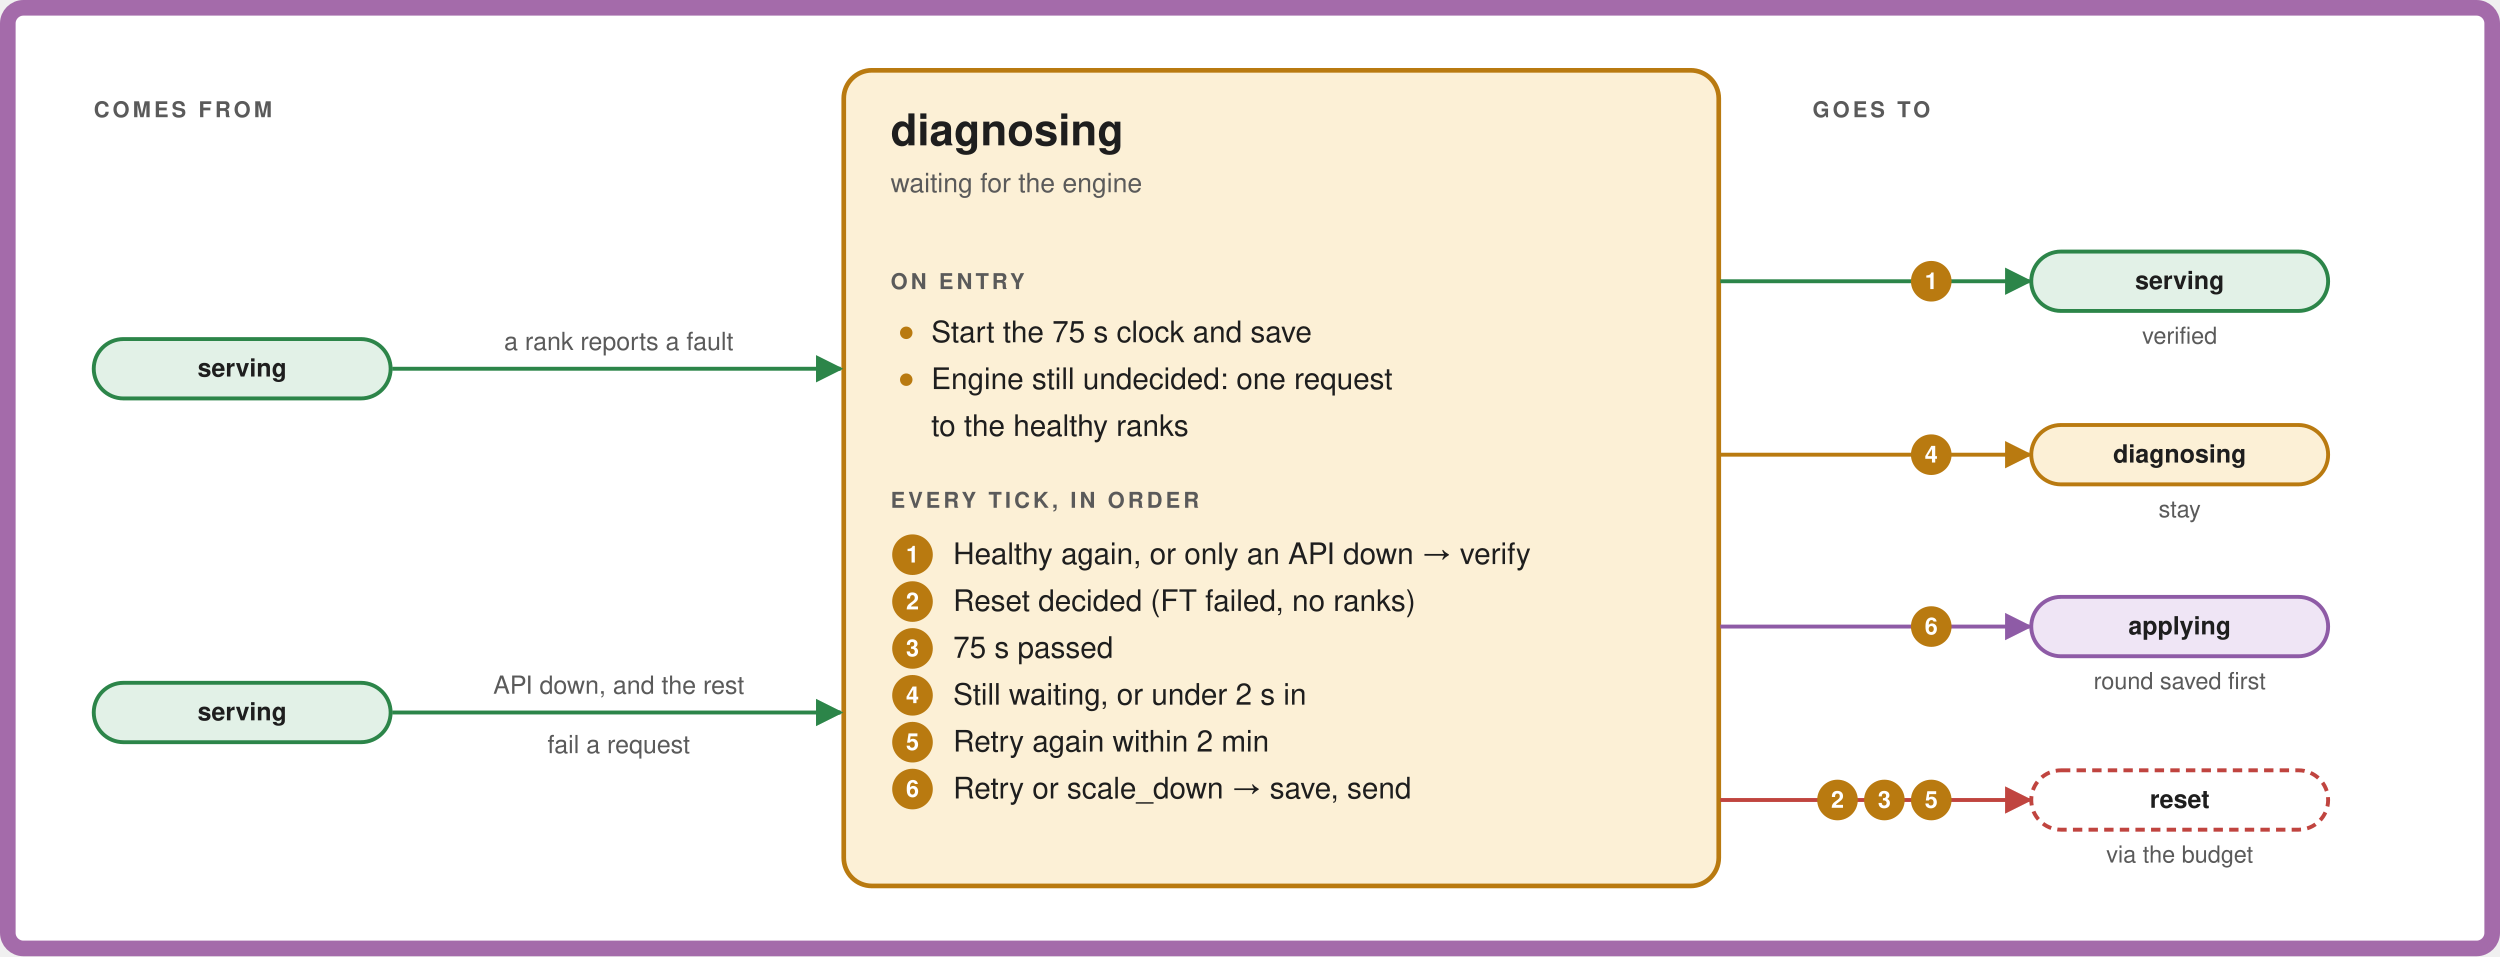
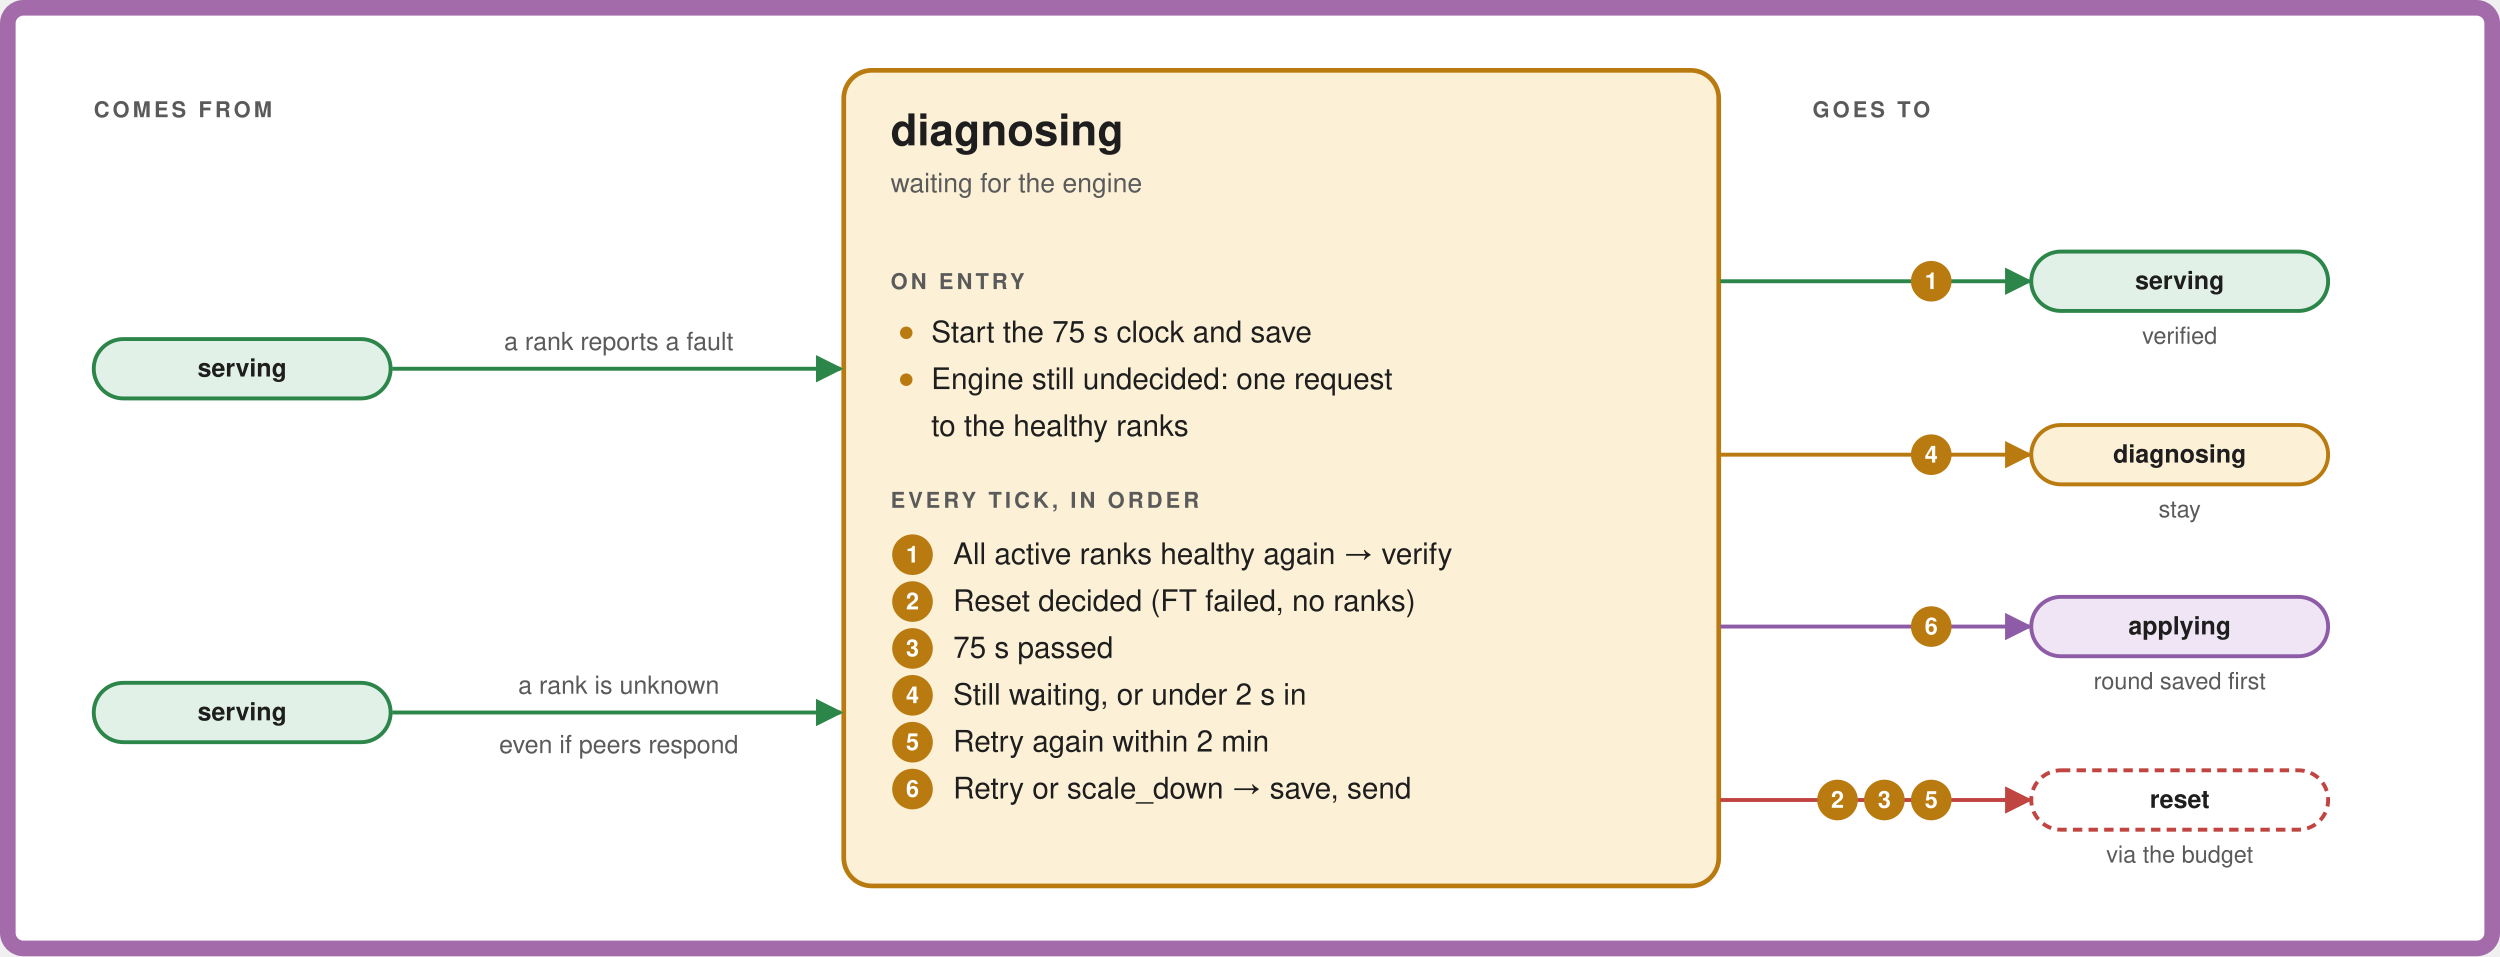
<svg xmlns="http://www.w3.org/2000/svg" viewBox="0 0 1600 612" role="img" aria-labelledby="title desc" font-family="-apple-system, 'Segoe UI', Helvetica, Arial, sans-serif">
  <defs>
    <marker id="arrow-dark" viewBox="0 0 10 10" refX="9" refY="5" markerWidth="7" markerHeight="7" orient="auto-start-reverse">
      <path d="M0,0 L10,5 L0,10 z" fill="#3A3A3A" />
    </marker>
    <marker id="arrow-green" viewBox="0 0 10 10" refX="9" refY="5" markerWidth="7" markerHeight="7" orient="auto-start-reverse">
      <path d="M0,0 L10,5 L0,10 z" fill="#2C8549" />
    </marker>
    <marker id="arrow-red" viewBox="0 0 10 10" refX="9" refY="5" markerWidth="7" markerHeight="7" orient="auto-start-reverse">
      <path d="M0,0 L10,5 L0,10 z" fill="#C0443F" />
    </marker>
    <marker id="arrow-blue" viewBox="0 0 10 10" refX="9" refY="5" markerWidth="7" markerHeight="7" orient="auto-start-reverse">
      <path d="M0,0 L10,5 L0,10 z" fill="#3F6BA8" />
    </marker>
    <marker id="arrow-purple" viewBox="0 0 10 10" refX="9" refY="5" markerWidth="7" markerHeight="7" orient="auto-start-reverse">
      <path d="M0,0 L10,5 L0,10 z" fill="#8E5BA6" />
    </marker>
    <marker id="arrow-amber" viewBox="0 0 10 10" refX="9" refY="5" markerWidth="7" markerHeight="7" orient="auto-start-reverse">
      <path d="M0,0 L10,5 L0,10 z" fill="#B97A10" />
    </marker>
    <marker id="arrow-maroon" viewBox="0 0 10 10" refX="9" refY="5" markerWidth="7" markerHeight="7" orient="auto-start-reverse">
      <path d="M0,0 L10,5 L0,10 z" fill="#8B1E1E" />
    </marker>
    <marker id="arrow-gray" viewBox="0 0 10 10" refX="9" refY="5" markerWidth="7" markerHeight="7" orient="auto-start-reverse">
      <path d="M0,0 L10,5 L0,10 z" fill="#7A7A7A" />
    </marker>
  </defs>
  <rect x="5" y="5" width="1590" height="602" rx="10" fill="#FFFFFF" stroke="#A46BAA" stroke-width="10" />
  <rect x="540" y="45" width="560" height="522" rx="18" fill="#FCF0D6" stroke="#B97A10" stroke-width="3" />
  <text x="570" y="93" font-size="28" font-weight="700" text-anchor="start" fill="#1E1E1E">diagnosing</text>
  <text x="570" y="123" font-size="17" font-weight="400" text-anchor="start" fill="#5A5A5A">waiting for the engine</text>
  <text x="570" y="185" font-size="14" font-weight="700" text-anchor="start" fill="#5A5A5A" letter-spacing="2">ON ENTRY</text>
  <circle cx="580" cy="213" r="4" fill="#B97A10" />
  <text x="596" y="219" font-size="19" font-weight="400" text-anchor="start" fill="#1E1E1E">Start the 75 s clock and save</text>
  <circle cx="580" cy="243" r="4" fill="#B97A10" />
  <text x="596" y="249" font-size="19" font-weight="400" text-anchor="start" fill="#1E1E1E">Engine still undecided: one request</text>
  <text x="596" y="279" font-size="19" font-weight="400" text-anchor="start" fill="#1E1E1E">to the healthy ranks</text>
  <text x="570" y="325" font-size="14" font-weight="700" text-anchor="start" fill="#5A5A5A" letter-spacing="2">EVERY TICK, IN ORDER</text>
  <circle cx="584" cy="355" r="13" fill="#B97A10" />
  <text x="584" y="360" font-size="15" font-weight="700" text-anchor="middle" fill="#FFFFFF">1</text>
-   <text x="610" y="361" font-size="19" font-weight="400" text-anchor="start" fill="#1E1E1E">Healthy again, or only an API down → verify</text>
+   <text x="610" y="361" font-size="19" font-weight="400" text-anchor="start" fill="#1E1E1E">All active ranks healthy again → verify</text>
  <circle cx="584" cy="385" r="13" fill="#B97A10" />
  <text x="584" y="390" font-size="15" font-weight="700" text-anchor="middle" fill="#FFFFFF">2</text>
  <text x="610" y="391" font-size="19" font-weight="400" text-anchor="start" fill="#1E1E1E">Reset decided (FT failed, no ranks)</text>
  <circle cx="584" cy="415" r="13" fill="#B97A10" />
  <text x="584" y="420" font-size="15" font-weight="700" text-anchor="middle" fill="#FFFFFF">3</text>
  <text x="610" y="421" font-size="19" font-weight="400" text-anchor="start" fill="#1E1E1E">75 s passed</text>
  <circle cx="584" cy="445" r="13" fill="#B97A10" />
  <text x="584" y="450" font-size="15" font-weight="700" text-anchor="middle" fill="#FFFFFF">4</text>
  <text x="610" y="451" font-size="19" font-weight="400" text-anchor="start" fill="#1E1E1E">Still waiting, or under 2 s in</text>
  <circle cx="584" cy="475" r="13" fill="#B97A10" />
  <text x="584" y="480" font-size="15" font-weight="700" text-anchor="middle" fill="#FFFFFF">5</text>
  <text x="610" y="481" font-size="19" font-weight="400" text-anchor="start" fill="#1E1E1E">Retry again within 2 min</text>
  <circle cx="584" cy="505" r="13" fill="#B97A10" />
  <text x="584" y="510" font-size="15" font-weight="700" text-anchor="middle" fill="#FFFFFF">6</text>
  <text x="610" y="511" font-size="19" font-weight="400" text-anchor="start" fill="#1E1E1E">Retry or scale_down → save, send</text>
  <text x="60" y="75" font-size="14" font-weight="700" text-anchor="start" fill="#5A5A5A" letter-spacing="2">COMES FROM</text>
  <rect x="60" y="217" width="190" height="38" rx="19" fill="#E2F1E7" stroke="#2C8549" stroke-width="2.5" />
  <text x="155" y="241" font-size="16" font-weight="700" text-anchor="middle" fill="#1E1E1E">serving</text>
  <path d="M251,236 L538,236" fill="none" stroke="#2C8549" stroke-width="2.5" marker-end="url(#arrow-green)" />
  <text x="396" y="224" font-size="16" font-weight="400" text-anchor="middle" fill="#5A5A5A">a rank reports a fault</text>
  <rect x="60" y="437" width="190" height="38" rx="19" fill="#E2F1E7" stroke="#2C8549" stroke-width="2.5" />
  <text x="155" y="461" font-size="16" font-weight="700" text-anchor="middle" fill="#1E1E1E">serving</text>
  <path d="M251,456 L538,456" fill="none" stroke="#2C8549" stroke-width="2.5" marker-end="url(#arrow-green)" />
-   <text x="396" y="444" font-size="16" font-weight="400" text-anchor="middle" fill="#5A5A5A">API down, and the rest</text>
-   <text x="396" y="482" font-size="16" font-weight="400" text-anchor="middle" fill="#5A5A5A">fail a request</text>
+   <text x="396" y="444" font-size="16" font-weight="400" text-anchor="middle" fill="#5A5A5A">a rank is unknown</text>
+   <text x="396" y="482" font-size="16" font-weight="400" text-anchor="middle" fill="#5A5A5A">even if peers respond</text>
  <text x="1160" y="75" font-size="14" font-weight="700" text-anchor="start" fill="#5A5A5A" letter-spacing="2">GOES TO</text>
  <path d="M1101,180 L1299,180" fill="none" stroke="#2C8549" stroke-width="2.5" marker-end="url(#arrow-green)" />
  <circle cx="1236" cy="180" r="13" fill="#B97A10" />
  <text x="1236" y="185" font-size="15" font-weight="700" text-anchor="middle" fill="#FFFFFF">1</text>
  <rect x="1300" y="161" width="190" height="38" rx="19" fill="#E2F1E7" stroke="#2C8549" stroke-width="2.5" />
  <text x="1395" y="185" font-size="16" font-weight="700" text-anchor="middle" fill="#1E1E1E">serving</text>
  <text x="1395" y="220" font-size="15" font-weight="400" text-anchor="middle" fill="#5A5A5A">verified</text>
  <path d="M1101,291 L1299,291" fill="none" stroke="#B97A10" stroke-width="2.5" marker-end="url(#arrow-amber)" />
  <circle cx="1236" cy="291" r="13" fill="#B97A10" />
  <text x="1236" y="296" font-size="15" font-weight="700" text-anchor="middle" fill="#FFFFFF">4</text>
  <rect x="1300" y="272" width="190" height="38" rx="19" fill="#FCF0D6" stroke="#B97A10" stroke-width="2.5" />
  <text x="1395" y="296" font-size="16" font-weight="700" text-anchor="middle" fill="#1E1E1E">diagnosing</text>
  <text x="1395" y="331" font-size="15" font-weight="400" text-anchor="middle" fill="#5A5A5A">stay</text>
  <path d="M1101,401 L1299,401" fill="none" stroke="#8E5BA6" stroke-width="2.5" marker-end="url(#arrow-purple)" />
  <circle cx="1236" cy="401" r="13" fill="#B97A10" />
  <text x="1236" y="406" font-size="15" font-weight="700" text-anchor="middle" fill="#FFFFFF">6</text>
  <rect x="1300" y="382" width="190" height="38" rx="19" fill="#EFE5F5" stroke="#8E5BA6" stroke-width="2.5" />
  <text x="1395" y="406" font-size="16" font-weight="700" text-anchor="middle" fill="#1E1E1E">applying</text>
  <text x="1395" y="441" font-size="15" font-weight="400" text-anchor="middle" fill="#5A5A5A">round saved first</text>
  <path d="M1101,512 L1299,512" fill="none" stroke="#C0443F" stroke-width="2.5" marker-end="url(#arrow-red)" />
  <circle cx="1176" cy="512" r="13" fill="#B97A10" />
  <text x="1176" y="517" font-size="15" font-weight="700" text-anchor="middle" fill="#FFFFFF">2</text>
  <circle cx="1206" cy="512" r="13" fill="#B97A10" />
  <text x="1206" y="517" font-size="15" font-weight="700" text-anchor="middle" fill="#FFFFFF">3</text>
  <circle cx="1236" cy="512" r="13" fill="#B97A10" />
  <text x="1236" y="517" font-size="15" font-weight="700" text-anchor="middle" fill="#FFFFFF">5</text>
  <rect x="1300" y="493" width="190" height="38" rx="19" fill="#FFFFFF" stroke="#C0443F" stroke-width="2.5" stroke-dasharray="6 4" />
  <text x="1395" y="517" font-size="16" font-weight="700" text-anchor="middle" fill="#1E1E1E">reset</text>
  <text x="1395" y="552" font-size="15" font-weight="400" text-anchor="middle" fill="#5A5A5A">via the budget</text>
</svg>
